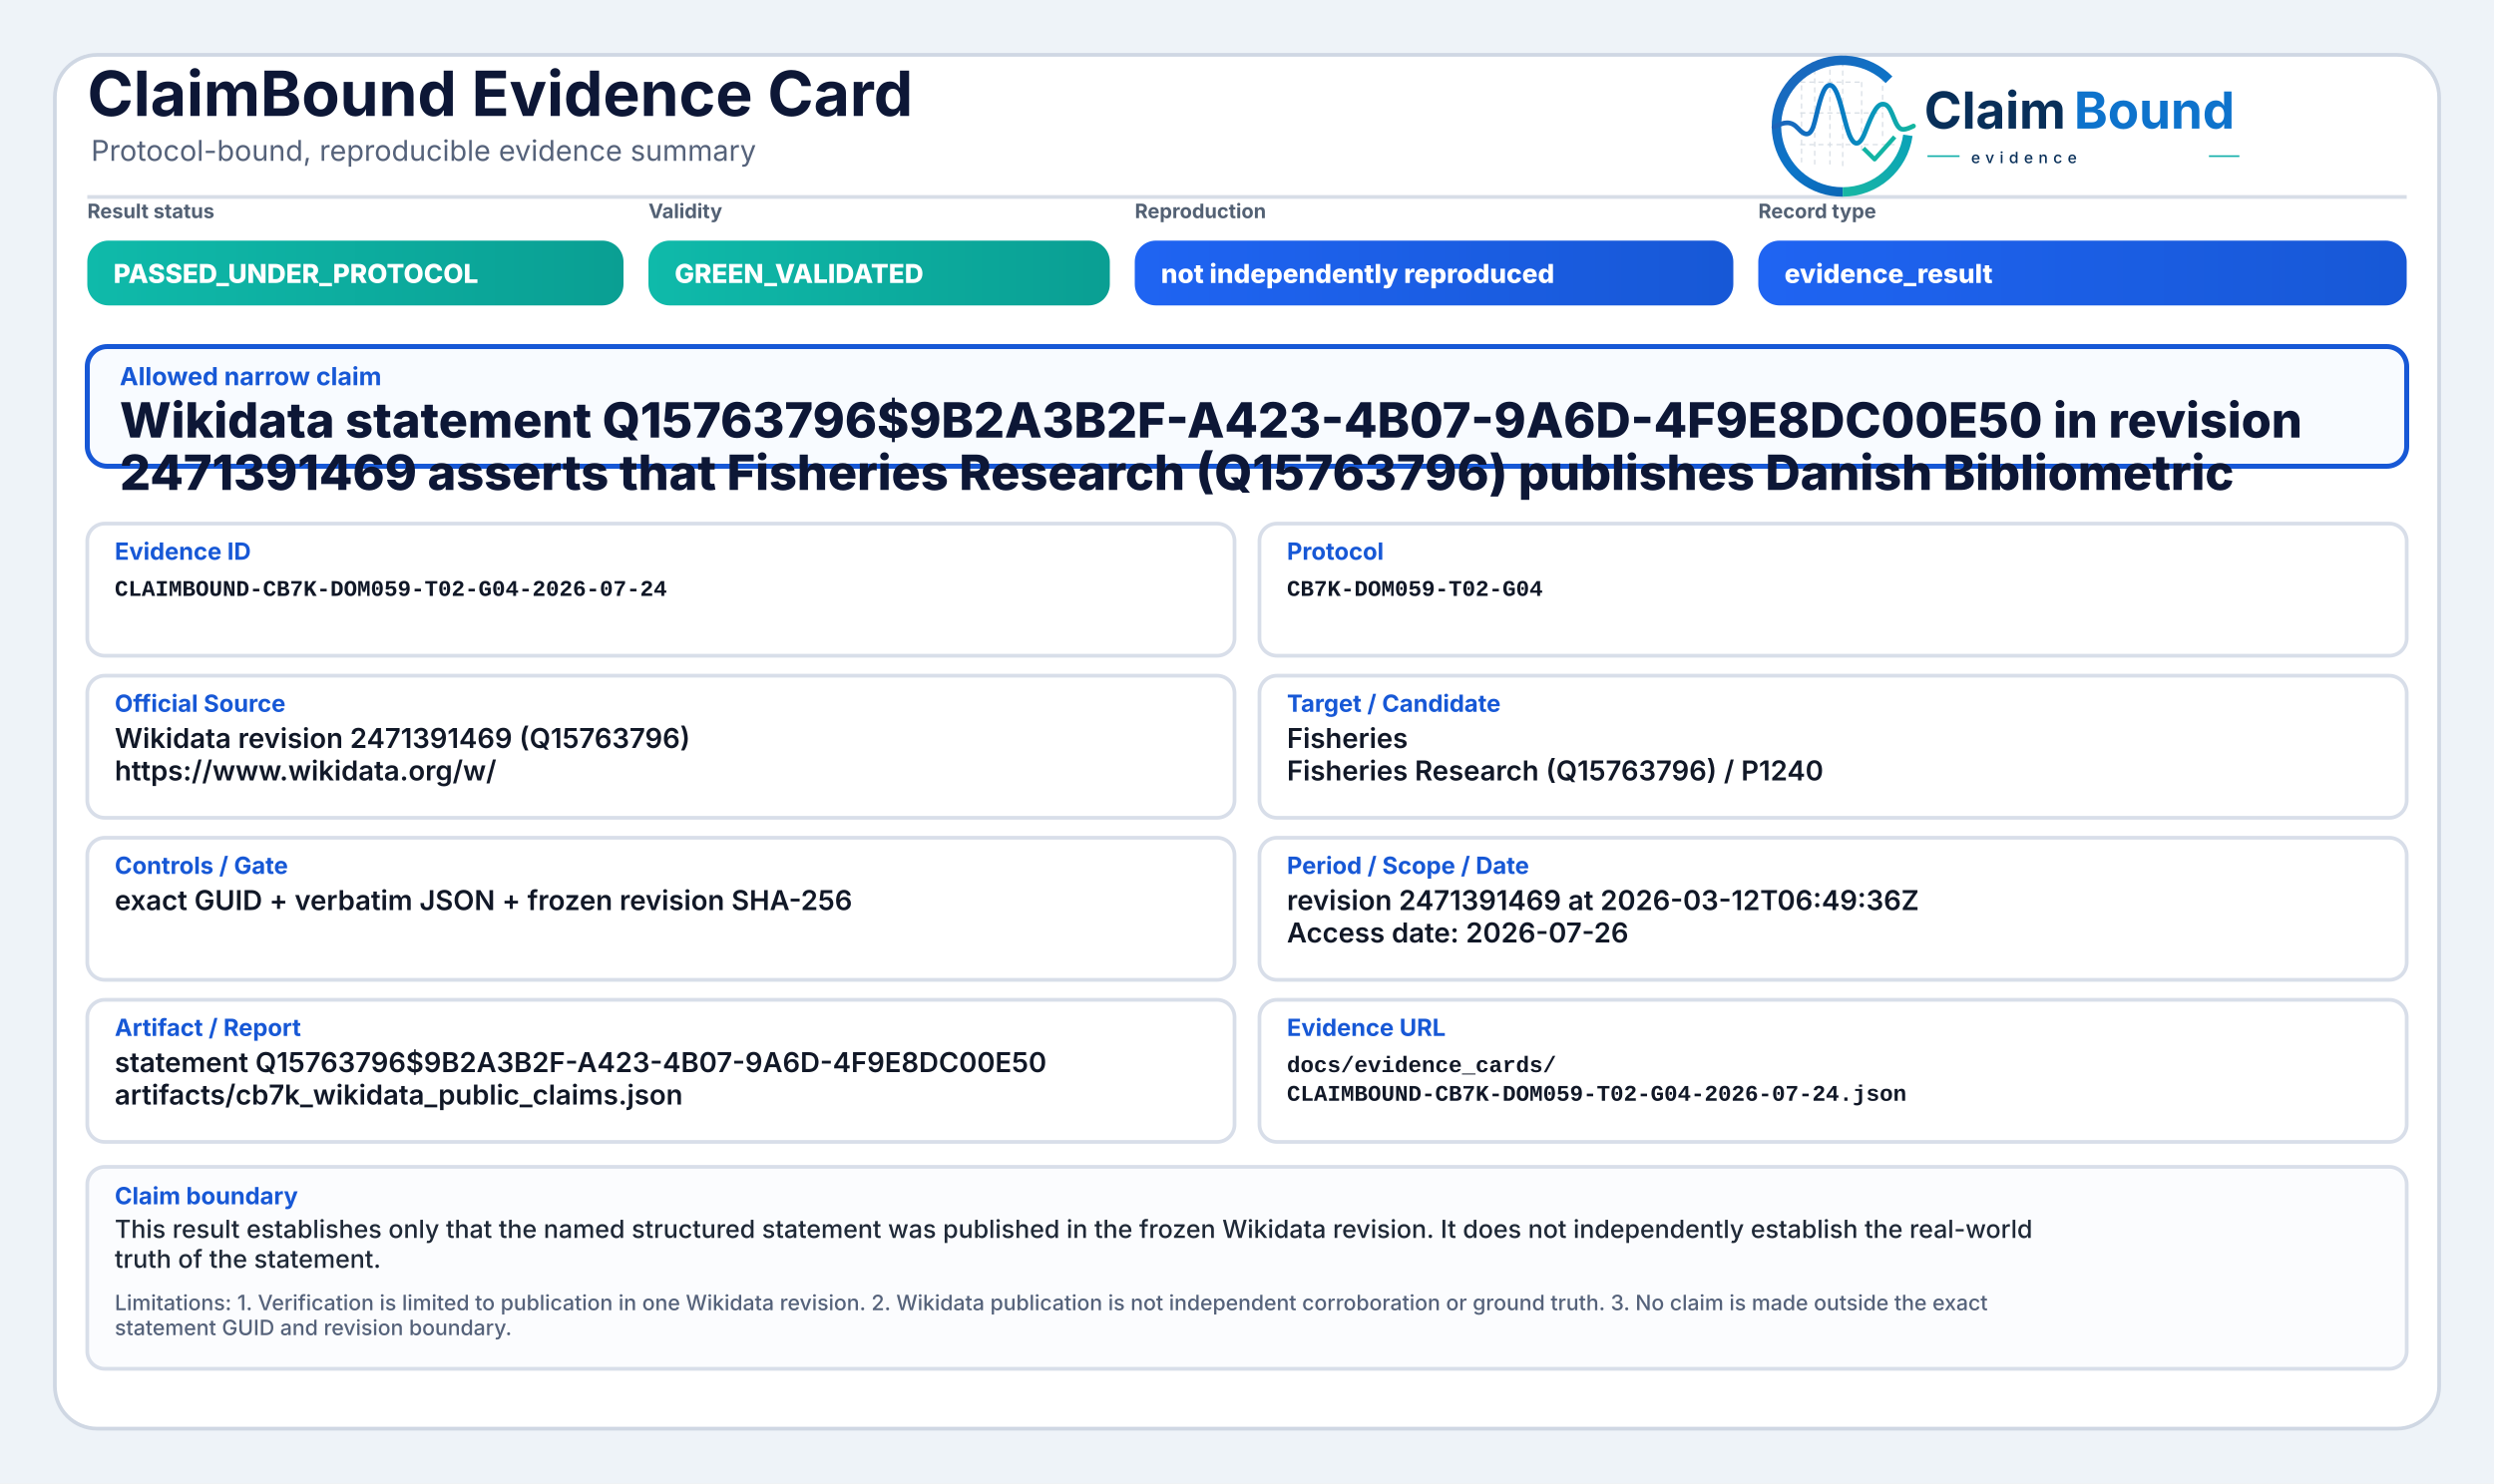
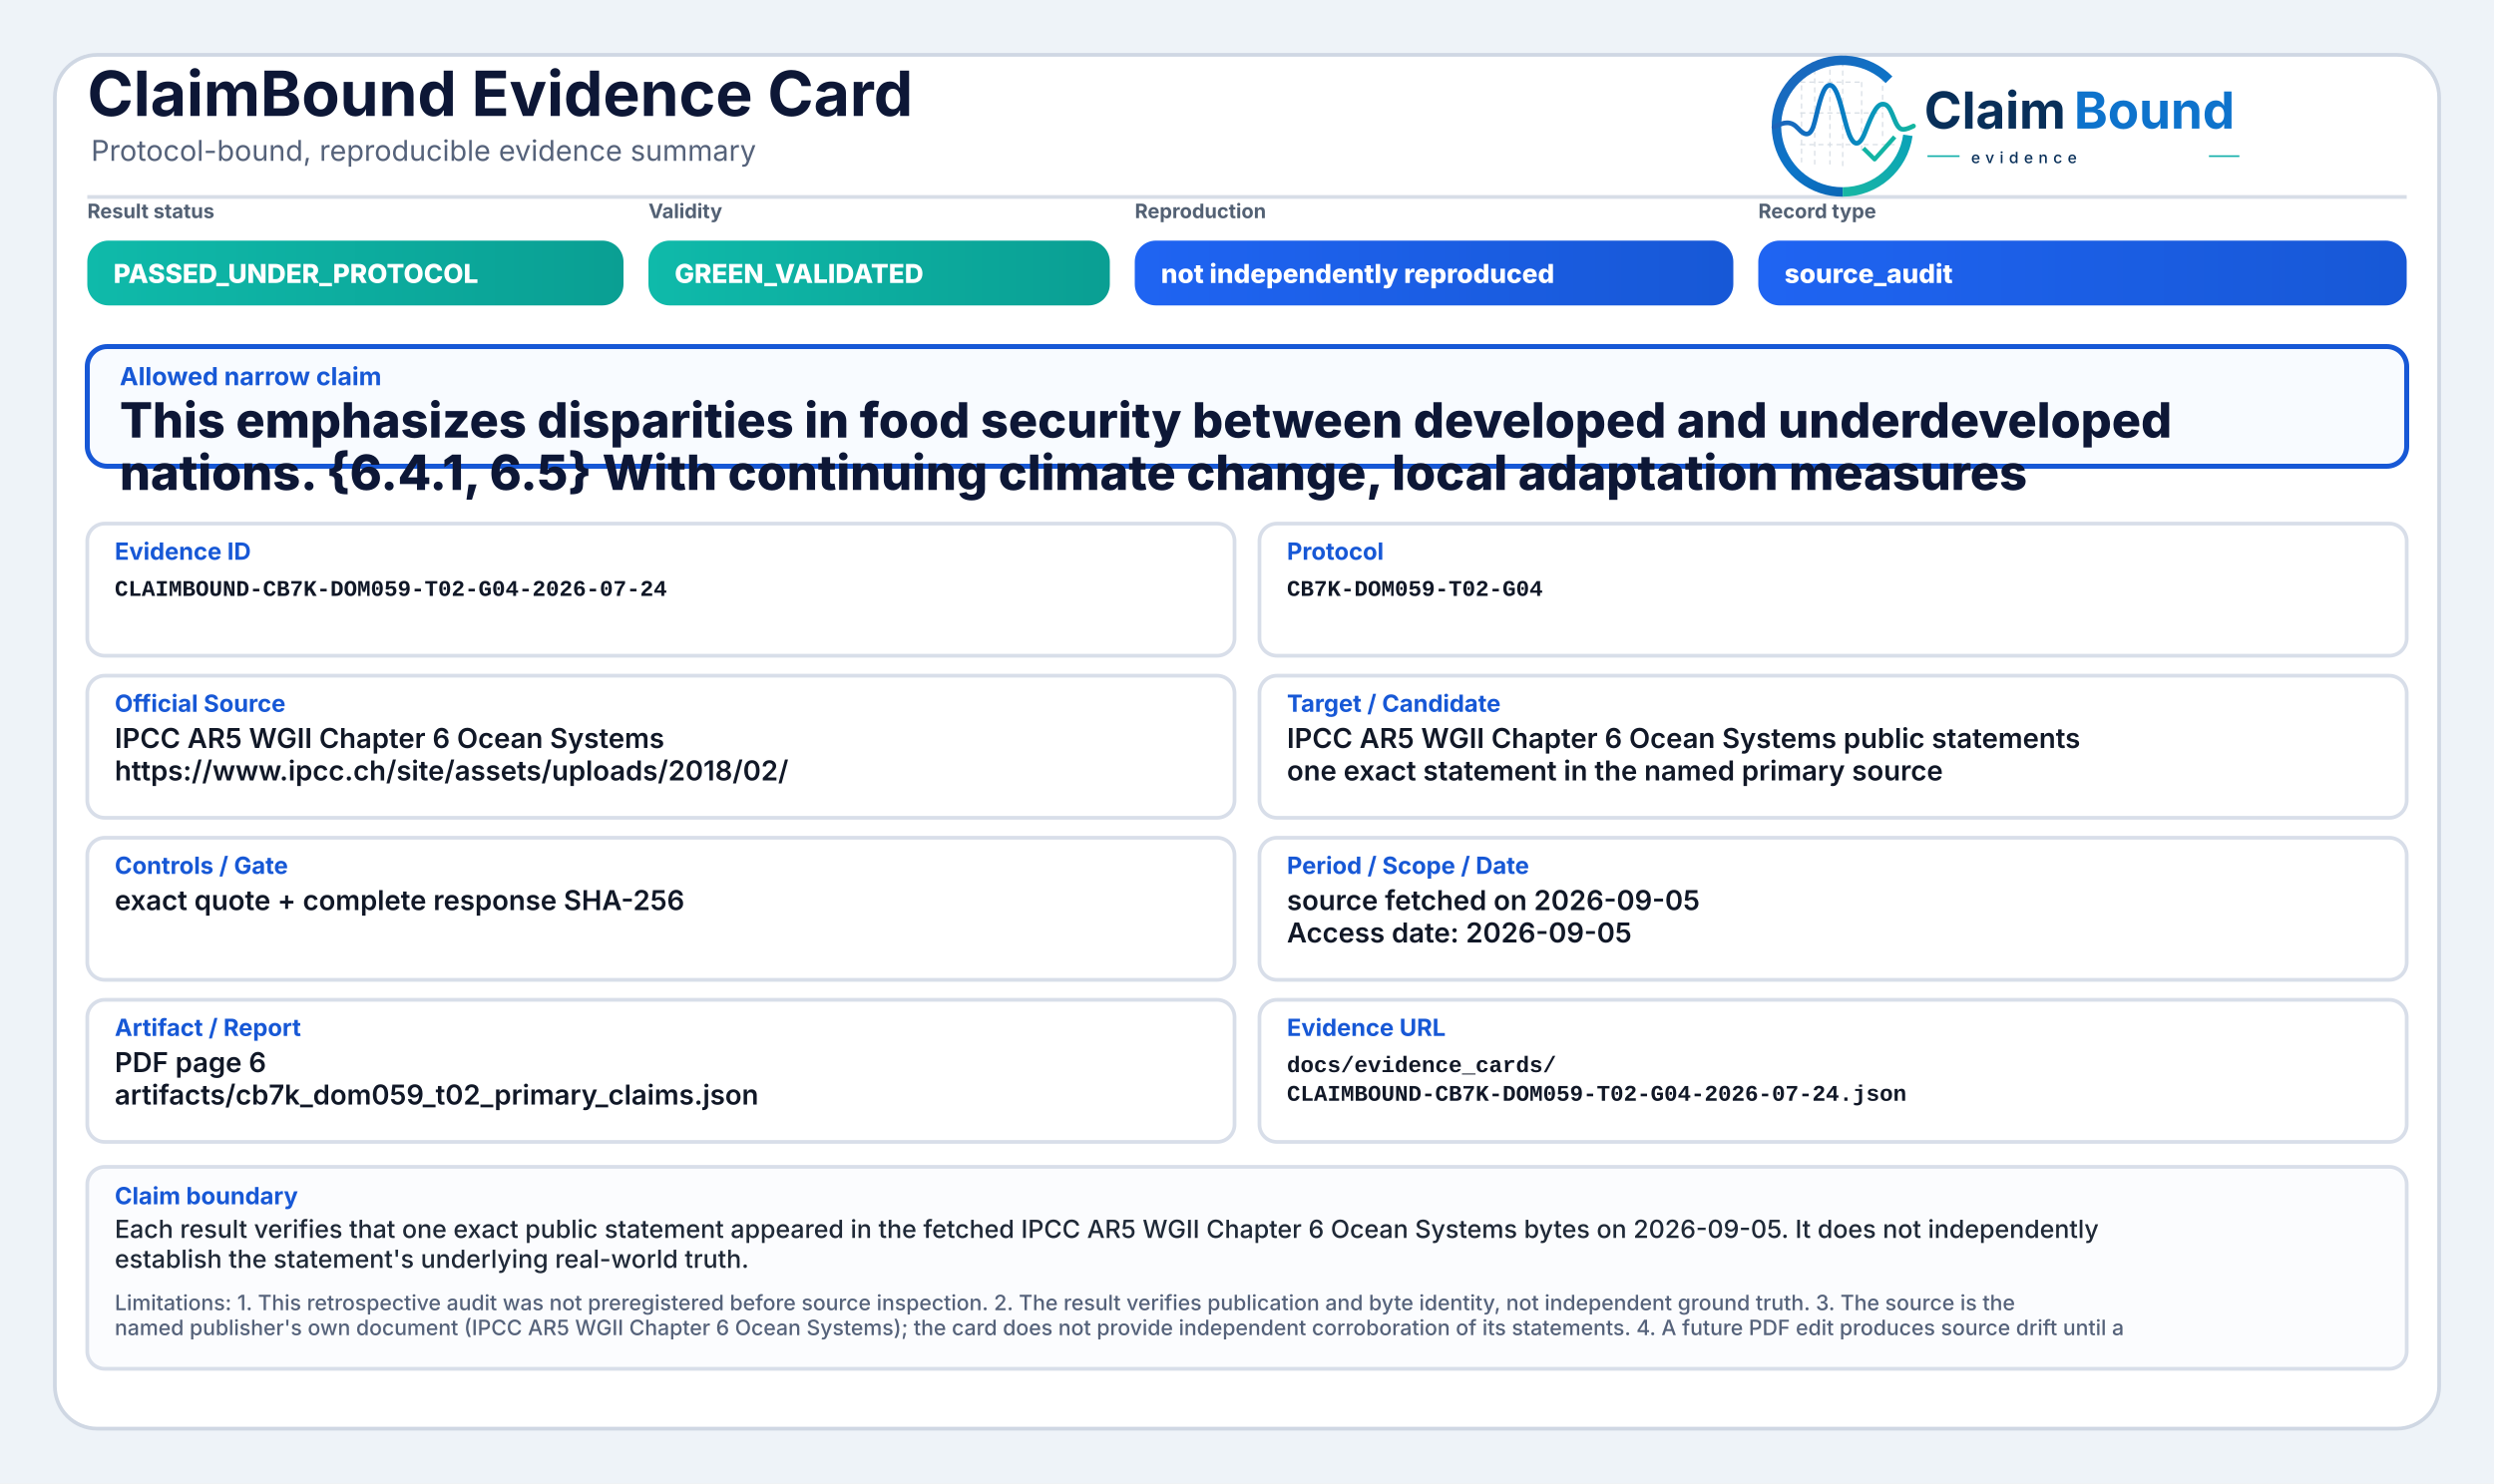
<svg xmlns="http://www.w3.org/2000/svg" width="2000" height="1190" viewBox="0 0 2000 1190" role="img" aria-label="ClaimBound Evidence Card">
  <defs>
    <linearGradient id="greenGrad" x1="0" y1="0" x2="1" y2="0">
      <stop offset="0%" stop-color="#0fbaaa" />
      <stop offset="100%" stop-color="#0a9f93" />
    </linearGradient>
    <linearGradient id="yellowGrad" x1="0" y1="0" x2="1" y2="0">
      <stop offset="0%" stop-color="#fbbf24" />
      <stop offset="100%" stop-color="#d97706" />
    </linearGradient>
    <linearGradient id="amberGrad" x1="0" y1="0" x2="1" y2="0">
      <stop offset="0%" stop-color="#f97316" />
      <stop offset="100%" stop-color="#c2410c" />
    </linearGradient>
    <linearGradient id="redGrad" x1="0" y1="0" x2="1" y2="0">
      <stop offset="0%" stop-color="#ef4444" />
      <stop offset="100%" stop-color="#b91c1c" />
    </linearGradient>
    <linearGradient id="grayGrad" x1="0" y1="0" x2="1" y2="0">
      <stop offset="0%" stop-color="#64748b" />
      <stop offset="100%" stop-color="#475569" />
    </linearGradient>
    <linearGradient id="blueGrad" x1="0" y1="0" x2="1" y2="0">
      <stop offset="0%" stop-color="#1f64f2" />
      <stop offset="100%" stop-color="#1758d6" />
    </linearGradient>
    <linearGradient id="logoRingBlue" x1="73" y1="453" x2="348" y2="793" gradientUnits="userSpaceOnUse">
      <stop offset="0" stop-color="#1E64BA" />
      <stop offset="0.55" stop-color="#0C75C8" />
      <stop offset="1" stop-color="#0A5FAB" />
    </linearGradient>
    <linearGradient id="logoRingTeal" x1="221" y1="792" x2="403" y2="594" gradientUnits="userSpaceOnUse">
      <stop offset="0" stop-color="#18B7A3" />
      <stop offset="1" stop-color="#089EBC" />
    </linearGradient>
    <linearGradient id="logoSignalGradient" x1="61" y1="628" x2="404" y2="628" gradientUnits="userSpaceOnUse">
      <stop offset="0" stop-color="#1E64BA" />
      <stop offset="0.43" stop-color="#0877C4" />
      <stop offset="0.72" stop-color="#0A97BB" />
      <stop offset="1" stop-color="#14B69E" />
    </linearGradient>
  </defs>
  <rect x="0" y="0" width="2000" height="1190" fill="#eef3f8" />
  <rect x="44" y="44" width="1912" height="1102" rx="34" fill="#ffffff" stroke="#cfd7e3" stroke-width="3" />
  <path d="M70 158 H1930" stroke="#d7dde7" stroke-width="3" />
  <text x="70" y="93" font-family="Inter, Segoe UI, Arial, sans-serif" font-size="50" font-weight="750" fill="#0d1736">ClaimBound Evidence Card</text>
  <text x="73" y="129" font-family="Inter, Segoe UI, Arial, sans-serif" font-size="23" font-weight="400" fill="#55627a">Protocol-bound, reproducible evidence summary</text>
  <g aria-label="ClaimBound evidence logo" transform="translate(1415,52) scale(0.33) translate(-40,-478)">
    <g stroke-linecap="butt" stroke-linejoin="round">
      <g stroke="#CBD3DC" stroke-width="3.2" stroke-linecap="round" stroke-dasharray="10 12" opacity="0.72">
        <path d="M130 507V714" />
        <path d="M162 490V719" />
        <path d="M199 491V719" />
        <path d="M230 471V726" />
        <path d="M276 521V690" />
        <path d="M327 508V650" />
        <path d="M128 520H277" />
        <path d="M128 595H327" />
        <path d="M128 672H355" />
      </g>
      <path d="M342.6 514.3A160 160 0 1 0 230 787" fill="none" stroke="url(#logoRingBlue)" stroke-width="23" />
      <path d="M230 787A160 160 0 0 0 388.4 649.3" fill="none" stroke="url(#logoRingTeal)" stroke-width="23" />
      <path d="M63 629.5C87 616.4 104.3 613.6 121.2 632.2C140.7 653.8 153.4 651.6 162.1 616.2C173.8 568.5 182.5 527.5 198.9 527.5C217.5 527.5 228.4 590.6 240.3 630.8C253.4 675.4 268.6 682.8 284.6 641.5C303.5 592.9 315.2 567.6 333.7 574.7C352.6 582 355.7 635.1 376.6 634.9C386.2 634.8 394 630.4 402 626.8" fill="none" stroke="url(#logoSignalGradient)" stroke-width="11.5" stroke-linecap="round" />
      <path d="M284 684.5L307.5 707.7L353 657" fill="none" stroke="#12B4A4" stroke-width="10.5" stroke-linecap="square" />
    </g>
    <text x="428" y="633" font-family="Inter, Segoe UI, Arial, sans-serif" font-size="124" font-weight="750" fill="#082F59" text-rendering="geometricPrecision">Claim</text>
    <text x="792" y="633" font-family="Inter, Segoe UI, Arial, sans-serif" font-size="124" font-weight="750" fill="#0E73CC" text-rendering="geometricPrecision">Bound</text>
    <line x1="436" y1="700" x2="514" y2="700" stroke="#11AFA9" stroke-width="4" />
    <text x="542" y="717" font-family="Inter, Segoe UI, Arial, sans-serif" font-size="38" font-weight="500" letter-spacing="13" fill="#082F59">evidence</text>
    <line x1="1120" y1="700" x2="1194" y2="700" stroke="#11AFA9" stroke-width="4" />
  </g>
  <text x="70" y="175" font-family="Inter, Segoe UI, Arial, sans-serif" font-size="16" font-weight="650" fill="#536174">Result status</text>
  <rect x="70" y="193" width="430" height="52" rx="17" fill="url(#greenGrad)" />
  <text x="91" y="227" font-family="Inter, Segoe UI, Arial, sans-serif" font-size="21" font-weight="800" fill="#ffffff">PASSED_UNDER_PROTOCOL</text>
  <text x="520" y="175" font-family="Inter, Segoe UI, Arial, sans-serif" font-size="16" font-weight="650" fill="#536174">Validity</text>
  <rect x="520" y="193" width="370" height="52" rx="17" fill="url(#greenGrad)" />
  <text x="541" y="227" font-family="Inter, Segoe UI, Arial, sans-serif" font-size="21" font-weight="800" fill="#ffffff">GREEN_VALIDATED</text>
  <text x="910" y="175" font-family="Inter, Segoe UI, Arial, sans-serif" font-size="16" font-weight="650" fill="#536174">Reproduction</text>
  <rect x="910" y="193" width="480" height="52" rx="17" fill="url(#blueGrad)" />
  <text x="931" y="227" font-family="Inter, Segoe UI, Arial, sans-serif" font-size="21" font-weight="800" fill="#ffffff">not independently reproduced</text>
  <text x="1410" y="175" font-family="Inter, Segoe UI, Arial, sans-serif" font-size="16" font-weight="650" fill="#536174">Record type</text>
  <rect x="1410" y="193" width="520" height="52" rx="17" fill="url(#blueGrad)" />
-   <text x="1431" y="227" font-family="Inter, Segoe UI, Arial, sans-serif" font-size="21" font-weight="800" fill="#ffffff">evidence_result</text>
+   <text x="1431" y="227" font-family="Inter, Segoe UI, Arial, sans-serif" font-size="21" font-weight="800" fill="#ffffff">source_audit</text>
  <rect x="70" y="278" width="1860" height="96" rx="16" fill="#f8fbff" stroke="#1758d6" stroke-width="4" />
  <text x="96" y="309" font-family="Inter, Segoe UI, Arial, sans-serif" font-size="20" font-weight="750" fill="#1758d6">Allowed narrow claim</text>
-   <text x="96" y="351" font-family="Inter, Segoe UI, Arial, sans-serif" font-size="39" font-weight="800" fill="#0d1736">Wikidata statement Q15763796$9B2A3B2F-A423-4B07-9A6D-4F9E8DC00E50 in revision</text>
-   <text x="96" y="393" font-family="Inter, Segoe UI, Arial, sans-serif" font-size="39" font-weight="800" fill="#0d1736">2471391469 asserts that Fisheries Research (Q15763796) publishes Danish Bibliometric</text>
+   <text x="96" y="351" font-family="Inter, Segoe UI, Arial, sans-serif" font-size="39" font-weight="800" fill="#0d1736">This emphasizes disparities in food security between developed and underdeveloped</text>
+   <text x="96" y="393" font-family="Inter, Segoe UI, Arial, sans-serif" font-size="39" font-weight="800" fill="#0d1736">nations. {6.4.1, 6.5} With continuing climate change, local adaptation measures</text>
  <rect x="70" y="420" width="920" height="106" rx="14" fill="#ffffff" stroke="#d8dee9" stroke-width="3" />
  <text x="92" y="449" font-family="Inter, Segoe UI, Arial, sans-serif" font-size="19" font-weight="750" fill="#1758d6">Evidence ID</text>
  <text x="92" y="478" font-family="SFMono-Regular, Consolas, Liberation Mono, monospace" font-size="18" font-weight="600" fill="#111827">CLAIMBOUND-CB7K-DOM059-T02-G04-2026-07-24</text>
  <rect x="1010" y="420" width="920" height="106" rx="14" fill="#ffffff" stroke="#d8dee9" stroke-width="3" />
  <text x="1032" y="449" font-family="Inter, Segoe UI, Arial, sans-serif" font-size="19" font-weight="750" fill="#1758d6">Protocol</text>
  <text x="1032" y="478" font-family="SFMono-Regular, Consolas, Liberation Mono, monospace" font-size="18" font-weight="600" fill="#111827">CB7K-DOM059-T02-G04</text>
  <rect x="70" y="542" width="920" height="114" rx="14" fill="#ffffff" stroke="#d8dee9" stroke-width="3" />
  <text x="92" y="571" font-family="Inter, Segoe UI, Arial, sans-serif" font-size="19" font-weight="750" fill="#1758d6">Official Source</text>
-   <text x="92" y="600" font-family="Inter, Segoe UI, Arial, sans-serif" font-size="22" font-weight="600" fill="#111827">Wikidata revision 2471391469 (Q15763796)</text>
-   <text x="92" y="626" font-family="Inter, Segoe UI, Arial, sans-serif" font-size="22" font-weight="600" fill="#111827">https://www.wikidata.org/w/</text>
+   <text x="92" y="600" font-family="Inter, Segoe UI, Arial, sans-serif" font-size="22" font-weight="600" fill="#111827">IPCC AR5 WGII Chapter 6 Ocean Systems</text>
+   <text x="92" y="626" font-family="Inter, Segoe UI, Arial, sans-serif" font-size="22" font-weight="600" fill="#111827">https://www.ipcc.ch/site/assets/uploads/2018/02/</text>
  <rect x="1010" y="542" width="920" height="114" rx="14" fill="#ffffff" stroke="#d8dee9" stroke-width="3" />
  <text x="1032" y="571" font-family="Inter, Segoe UI, Arial, sans-serif" font-size="19" font-weight="750" fill="#1758d6">Target / Candidate</text>
-   <text x="1032" y="600" font-family="Inter, Segoe UI, Arial, sans-serif" font-size="22" font-weight="600" fill="#111827">Fisheries</text>
-   <text x="1032" y="626" font-family="Inter, Segoe UI, Arial, sans-serif" font-size="22" font-weight="600" fill="#111827">Fisheries Research (Q15763796) / P1240</text>
+   <text x="1032" y="600" font-family="Inter, Segoe UI, Arial, sans-serif" font-size="22" font-weight="600" fill="#111827">IPCC AR5 WGII Chapter 6 Ocean Systems public statements</text>
+   <text x="1032" y="626" font-family="Inter, Segoe UI, Arial, sans-serif" font-size="22" font-weight="600" fill="#111827">one exact statement in the named primary source</text>
  <rect x="70" y="672" width="920" height="114" rx="14" fill="#ffffff" stroke="#d8dee9" stroke-width="3" />
  <text x="92" y="701" font-family="Inter, Segoe UI, Arial, sans-serif" font-size="19" font-weight="750" fill="#1758d6">Controls / Gate</text>
-   <text x="92" y="730" font-family="Inter, Segoe UI, Arial, sans-serif" font-size="22" font-weight="600" fill="#111827">exact GUID + verbatim JSON + frozen revision SHA-256</text>
+   <text x="92" y="730" font-family="Inter, Segoe UI, Arial, sans-serif" font-size="22" font-weight="600" fill="#111827">exact quote + complete response SHA-256</text>
  <rect x="1010" y="672" width="920" height="114" rx="14" fill="#ffffff" stroke="#d8dee9" stroke-width="3" />
  <text x="1032" y="701" font-family="Inter, Segoe UI, Arial, sans-serif" font-size="19" font-weight="750" fill="#1758d6">Period / Scope / Date</text>
-   <text x="1032" y="730" font-family="Inter, Segoe UI, Arial, sans-serif" font-size="22" font-weight="600" fill="#111827">revision 2471391469 at 2026-03-12T06:49:36Z</text>
-   <text x="1032" y="756" font-family="Inter, Segoe UI, Arial, sans-serif" font-size="22" font-weight="600" fill="#111827">Access date: 2026-07-26</text>
+   <text x="1032" y="730" font-family="Inter, Segoe UI, Arial, sans-serif" font-size="22" font-weight="600" fill="#111827">source fetched on 2026-09-05</text>
+   <text x="1032" y="756" font-family="Inter, Segoe UI, Arial, sans-serif" font-size="22" font-weight="600" fill="#111827">Access date: 2026-09-05</text>
  <rect x="70" y="802" width="920" height="114" rx="14" fill="#ffffff" stroke="#d8dee9" stroke-width="3" />
  <text x="92" y="831" font-family="Inter, Segoe UI, Arial, sans-serif" font-size="19" font-weight="750" fill="#1758d6">Artifact / Report</text>
-   <text x="92" y="860" font-family="Inter, Segoe UI, Arial, sans-serif" font-size="22" font-weight="600" fill="#111827">statement Q15763796$9B2A3B2F-A423-4B07-9A6D-4F9E8DC00E50</text>
-   <text x="92" y="886" font-family="Inter, Segoe UI, Arial, sans-serif" font-size="22" font-weight="600" fill="#111827">artifacts/cb7k_wikidata_public_claims.json</text>
+   <text x="92" y="860" font-family="Inter, Segoe UI, Arial, sans-serif" font-size="22" font-weight="600" fill="#111827">PDF page 6</text>
+   <text x="92" y="886" font-family="Inter, Segoe UI, Arial, sans-serif" font-size="22" font-weight="600" fill="#111827">artifacts/cb7k_dom059_t02_primary_claims.json</text>
  <rect x="1010" y="802" width="920" height="114" rx="14" fill="#ffffff" stroke="#d8dee9" stroke-width="3" />
  <text x="1032" y="831" font-family="Inter, Segoe UI, Arial, sans-serif" font-size="19" font-weight="750" fill="#1758d6">Evidence URL</text>
  <text x="1032" y="860" font-family="SFMono-Regular, Consolas, Liberation Mono, monospace" font-size="18" font-weight="600" fill="#111827">docs/evidence_cards/</text>
  <text x="1032" y="883" font-family="SFMono-Regular, Consolas, Liberation Mono, monospace" font-size="18" font-weight="600" fill="#111827">CLAIMBOUND-CB7K-DOM059-T02-G04-2026-07-24.json</text>
  <rect x="70" y="936" width="1860" height="162" rx="14" fill="#fbfcfe" stroke="#d8dee9" stroke-width="3" />
  <text x="92" y="966" font-family="Inter, Segoe UI, Arial, sans-serif" font-size="19" font-weight="750" fill="#1758d6">Claim boundary</text>
-   <text x="92" y="993" font-family="Inter, Segoe UI, Arial, sans-serif" font-size="20" font-weight="500" fill="#1f2937">This result establishes only that the named structured statement was published in the frozen Wikidata revision. It does not independently establish the real-world</text>
-   <text x="92" y="1017" font-family="Inter, Segoe UI, Arial, sans-serif" font-size="20" font-weight="500" fill="#1f2937">truth of the statement.</text>
-   <text x="92" y="1051" font-family="Inter, Segoe UI, Arial, sans-serif" font-size="17" font-weight="500" fill="#55627a">Limitations: 1. Verification is limited to publication in one Wikidata revision. 2. Wikidata publication is not independent corroboration or ground truth. 3. No claim is made outside the exact</text>
-   <text x="92" y="1071" font-family="Inter, Segoe UI, Arial, sans-serif" font-size="17" font-weight="500" fill="#55627a">statement GUID and revision boundary.</text>
+   <text x="92" y="993" font-family="Inter, Segoe UI, Arial, sans-serif" font-size="20" font-weight="500" fill="#1f2937">Each result verifies that one exact public statement appeared in the fetched IPCC AR5 WGII Chapter 6 Ocean Systems bytes on 2026-09-05. It does not independently</text>
+   <text x="92" y="1017" font-family="Inter, Segoe UI, Arial, sans-serif" font-size="20" font-weight="500" fill="#1f2937">establish the statement's underlying real-world truth.</text>
+   <text x="92" y="1051" font-family="Inter, Segoe UI, Arial, sans-serif" font-size="17" font-weight="500" fill="#55627a">Limitations: 1. This retrospective audit was not preregistered before source inspection. 2. The result verifies publication and byte identity, not independent ground truth. 3. The source is the</text>
+   <text x="92" y="1071" font-family="Inter, Segoe UI, Arial, sans-serif" font-size="17" font-weight="500" fill="#55627a">named publisher's own document (IPCC AR5 WGII Chapter 6 Ocean Systems); the card does not provide independent corroboration of its statements. 4. A future PDF edit produces source drift until a</text>
</svg>
